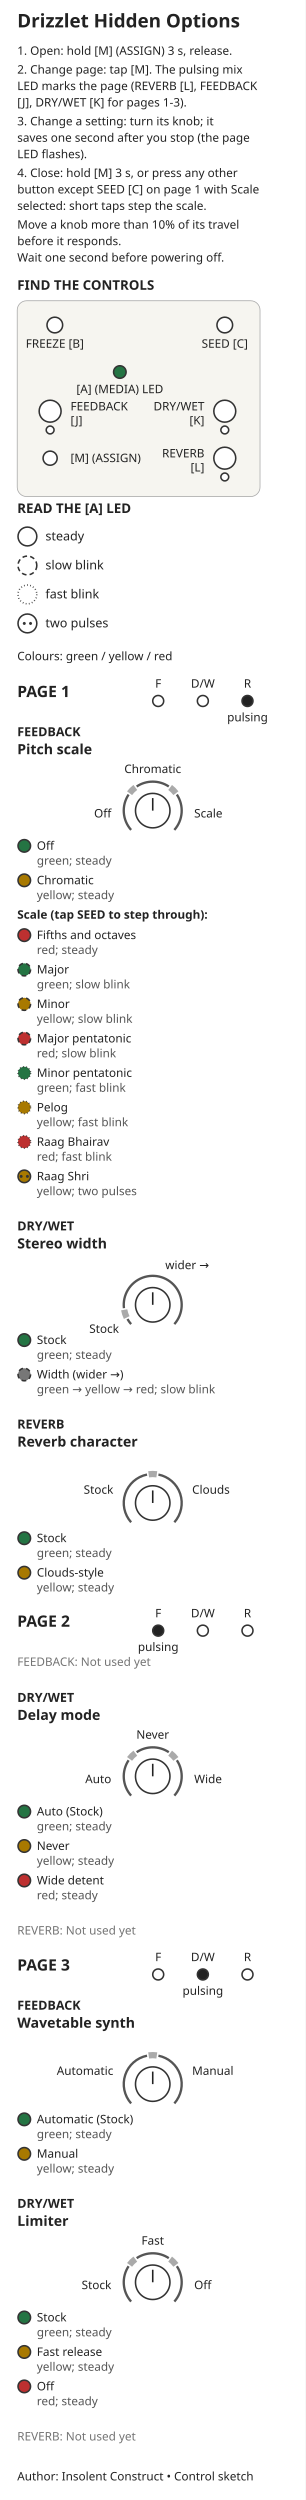
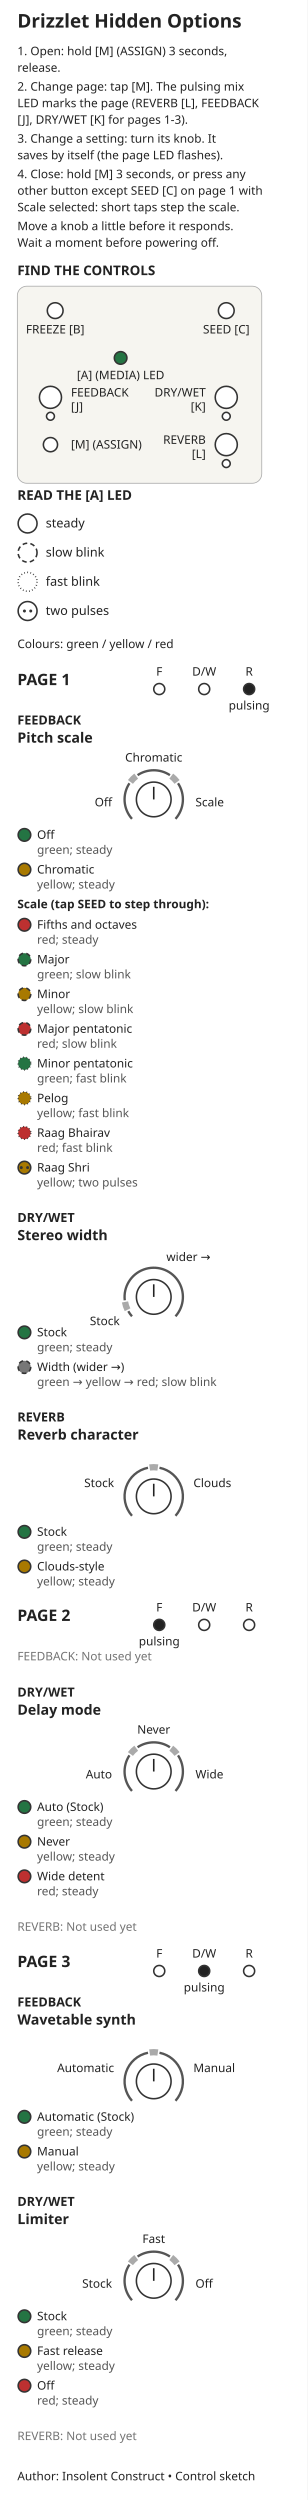
- <svg xmlns="http://www.w3.org/2000/svg" width="390" height="3192" viewBox="0 0 390 3192" role="img" aria-labelledby="title desc">
+ <svg xmlns="http://www.w3.org/2000/svg" width="390" height="3171" viewBox="0 0 390 3171" role="img" aria-labelledby="title desc">
  <rect width="100%" height="100%" fill="white" />
  <g font-family="sans-serif" fill="#222">
    <text x="22" y="35" font-size="24" font-weight="bold" fill="#222" text-anchor="start">Drizzlet Hidden Options</text>
-     <text x="22" y="70" font-size="15" font-weight="normal" fill="#222" text-anchor="start">1. Open: hold [M] (ASSIGN) 3 s, release.</text>
-     <text x="22" y="94" font-size="15" font-weight="normal" fill="#222" text-anchor="start">2. Change page: tap [M]. The pulsing mix</text>
-     <text x="22" y="115" font-size="15" font-weight="normal" fill="#222" text-anchor="start">LED marks the page (REVERB [L], FEEDBACK</text>
-     <text x="22" y="136" font-size="15" font-weight="normal" fill="#222" text-anchor="start">[J], DRY/WET [K] for pages 1-3).</text>
-     <text x="22" y="160" font-size="15" font-weight="normal" fill="#222" text-anchor="start">3. Change a setting: turn its knob; it</text>
-     <text x="22" y="181" font-size="15" font-weight="normal" fill="#222" text-anchor="start">saves one second after you stop (the page</text>
-     <text x="22" y="202" font-size="15" font-weight="normal" fill="#222" text-anchor="start">LED flashes).</text>
-     <text x="22" y="226" font-size="15" font-weight="normal" fill="#222" text-anchor="start">4. Close: hold [M] 3 s, or press any other</text>
-     <text x="22" y="247" font-size="15" font-weight="normal" fill="#222" text-anchor="start">button except SEED [C] on page 1 with Scale</text>
-     <text x="22" y="268" font-size="15" font-weight="normal" fill="#222" text-anchor="start">selected: short taps step the scale.</text>
-     <text x="22" y="292" font-size="15" font-weight="normal" fill="#222" text-anchor="start">Move a knob more than 10% of its travel</text>
-     <text x="22" y="313" font-size="15" font-weight="normal" fill="#222" text-anchor="start">before it responds.</text>
-     <text x="22" y="334" font-size="15" font-weight="normal" fill="#222" text-anchor="start">Wait one second before powering off.</text>
-     <text x="22" y="370" font-size="17" font-weight="bold" fill="#222" text-anchor="start">FIND THE CONTROLS</text>
-     <rect x="22" y="384" width="310" height="250" rx="12" fill="#f6f5f0" stroke="#aaa" />
-     <circle cx="70" cy="415" r="10" fill="white" stroke="#333" stroke-width="2" />
-     <text x="70" y="444" font-size="15" font-weight="normal" fill="#222" text-anchor="middle">FREEZE [B]</text>
-     <circle cx="287" cy="415" r="10" fill="white" stroke="#333" stroke-width="2" />
-     <text x="287" y="444" font-size="15" font-weight="normal" fill="#222" text-anchor="middle">SEED [C]</text>
-     <circle cx="153" cy="475" r="8" fill="#247443" stroke="#333" stroke-width="2" />
-     <text x="153" y="502" font-size="15" font-weight="normal" fill="#222" text-anchor="middle">[A] (MEDIA) LED</text>
-     <circle cx="64" cy="525" r="14" fill="white" stroke="#333" stroke-width="2" />
-     <circle cx="64" cy="549" r="5" fill="white" stroke="#333" stroke-width="2" />
-     <text x="90" y="524" font-size="15" font-weight="normal" fill="#222" text-anchor="start">FEEDBACK</text>
-     <text x="90" y="542" font-size="15" font-weight="normal" fill="#222" text-anchor="start">[J]</text>
-     <circle cx="287" cy="525" r="14" fill="white" stroke="#333" stroke-width="2" />
-     <circle cx="287" cy="549" r="5" fill="white" stroke="#333" stroke-width="2" />
-     <text x="261" y="524" font-size="15" font-weight="normal" fill="#222" text-anchor="end">DRY/WET</text>
-     <text x="261" y="542" font-size="15" font-weight="normal" fill="#222" text-anchor="end">[K]</text>
-     <circle cx="287" cy="585" r="14" fill="white" stroke="#333" stroke-width="2" />
-     <circle cx="287" cy="609" r="5" fill="white" stroke="#333" stroke-width="2" />
-     <text x="261" y="584" font-size="15" font-weight="normal" fill="#222" text-anchor="end">REVERB</text>
-     <text x="261" y="602" font-size="15" font-weight="normal" fill="#222" text-anchor="end">[L]</text>
-     <circle cx="64" cy="585" r="9" fill="white" stroke="#333" stroke-width="2" />
-     <text x="90" y="590" font-size="15" font-weight="normal" fill="#222" text-anchor="start">[M] (ASSIGN)</text>
-     <text x="22" y="655" font-size="17" font-weight="bold" fill="#222" text-anchor="start">READ THE [A] LED</text>
-     <circle cx="35" cy="685" r="12" fill="white" stroke="#333" stroke-width="2" />
-     <text x="58" y="690" font-size="16" font-weight="normal" fill="#222" text-anchor="start">steady</text>
-     <circle cx="35" cy="722" r="12" fill="white" stroke="#333" stroke-width="2" stroke-dasharray="6 4" />
-     <text x="58" y="727" font-size="16" font-weight="normal" fill="#222" text-anchor="start">slow blink</text>
-     <circle cx="35" cy="759" r="12" fill="white" stroke="#333" stroke-width="2" stroke-dasharray="1 3" />
-     <text x="58" y="764" font-size="16" font-weight="normal" fill="#222" text-anchor="start">fast blink</text>
-     <circle cx="35" cy="796" r="12" fill="white" stroke="#333" stroke-width="2" />
-     <circle cx="31" cy="796" r="1" fill="#222" stroke="#333" stroke-width="2" />
-     <circle cx="39" cy="796" r="1" fill="#222" stroke="#333" stroke-width="2" />
-     <text x="58" y="801" font-size="16" font-weight="normal" fill="#222" text-anchor="start">two pulses</text>
-     <text x="22" y="843" font-size="15" font-weight="normal" fill="#222" text-anchor="start">Colours: green / yellow / red</text>
-     <text x="22" y="890" font-size="20" font-weight="bold" fill="#222" text-anchor="start">PAGE 1</text>
-     <text x="202" y="878" font-size="15" font-weight="normal" fill="#222" text-anchor="middle">F</text>
-     <circle cx="202" cy="895" r="7" fill="white" stroke="#333" stroke-width="2" />
-     <text x="259" y="878" font-size="15" font-weight="normal" fill="#222" text-anchor="middle">D/W</text>
-     <circle cx="259" cy="895" r="7" fill="white" stroke="#333" stroke-width="2" />
-     <text x="316" y="878" font-size="15" font-weight="normal" fill="#222" text-anchor="middle">R</text>
-     <circle cx="316" cy="895" r="7" fill="#222" stroke="#333" stroke-width="2" />
-     <text x="316" y="921" font-size="15" font-weight="normal" fill="#222" text-anchor="middle">pulsing</text>
-     <text x="22" y="940" font-size="16" font-weight="bold" fill="#222" text-anchor="start">FEEDBACK</text>
-     <text x="22" y="963" font-size="18" font-weight="bold" fill="#222" text-anchor="start">Pitch scale</text>
-     <circle cx="195.0" cy="1035" r="22" fill="white" stroke="#333" stroke-width="2" />
-     <path d="M 195.0 1035 v -16" stroke="#222" stroke-width="2" />
-     <path d="M 167.400 1059.642 A 37 37 0 0 1 164.203 1014.492" fill="none" stroke="#555" stroke-width="3" />
-     <text x="142.13" y="1043.74" font-size="15" font-weight="normal" fill="#222" text-anchor="end">Off</text>
-     <path d="M 174.492 1004.203 A 37 37 0 0 1 215.508 1004.203" fill="none" stroke="#555" stroke-width="3" />
-     <text x="195.0" y="987.0" font-size="15" font-weight="normal" fill="#222" text-anchor="middle">Chromatic</text>
-     <path d="M 225.797 1014.492 A 37 37 0 0 1 222.600 1059.642" fill="none" stroke="#555" stroke-width="3" />
-     <text x="247.87" y="1043.74" font-size="15" font-weight="normal" fill="#222" text-anchor="start">Scale</text>
-     <path d="M 165.412 1012.784 A 37 37 0 0 1 172.784 1005.412" fill="none" stroke="#aaa" stroke-width="8" />
-     <path d="M 217.216 1005.412 A 37 37 0 0 1 224.588 1012.784" fill="none" stroke="#aaa" stroke-width="8" />
-     <circle cx="31" cy="1080" r="8" fill="#247443" stroke="#333" stroke-width="2" />
-     <text x="47" y="1085" font-size="15" font-weight="normal" fill="#222" text-anchor="start">Off</text>
-     <text x="47" y="1104" font-size="15" font-weight="normal" fill="#555" text-anchor="start">green; steady</text>
-     <circle cx="31" cy="1124" r="8" fill="#a87900" stroke="#333" stroke-width="2" />
-     <text x="47" y="1129" font-size="15" font-weight="normal" fill="#222" text-anchor="start">Chromatic</text>
-     <text x="47" y="1148" font-size="15" font-weight="normal" fill="#555" text-anchor="start">yellow; steady</text>
-     <text x="22" y="1173" font-size="15" font-weight="bold" fill="#222" text-anchor="start">Scale (tap SEED to step through):</text>
-     <circle cx="31" cy="1194" r="8" fill="#bd3030" stroke="#333" stroke-width="2" />
-     <text x="47" y="1199" font-size="15" font-weight="normal" fill="#222" text-anchor="start">Fifths and octaves</text>
-     <text x="47" y="1218" font-size="15" font-weight="normal" fill="#555" text-anchor="start">red; steady</text>
-     <circle cx="31" cy="1238" r="8" fill="#247443" stroke="#333" stroke-width="2" stroke-dasharray="6 4" />
-     <text x="47" y="1243" font-size="15" font-weight="normal" fill="#222" text-anchor="start">Major</text>
-     <text x="47" y="1262" font-size="15" font-weight="normal" fill="#555" text-anchor="start">green; slow blink</text>
-     <circle cx="31" cy="1282" r="8" fill="#a87900" stroke="#333" stroke-width="2" stroke-dasharray="6 4" />
-     <text x="47" y="1287" font-size="15" font-weight="normal" fill="#222" text-anchor="start">Minor</text>
-     <text x="47" y="1306" font-size="15" font-weight="normal" fill="#555" text-anchor="start">yellow; slow blink</text>
-     <circle cx="31" cy="1326" r="8" fill="#bd3030" stroke="#333" stroke-width="2" stroke-dasharray="6 4" />
-     <text x="47" y="1331" font-size="15" font-weight="normal" fill="#222" text-anchor="start">Major pentatonic</text>
-     <text x="47" y="1350" font-size="15" font-weight="normal" fill="#555" text-anchor="start">red; slow blink</text>
-     <circle cx="31" cy="1370" r="8" fill="#247443" stroke="#333" stroke-width="2" stroke-dasharray="1 3" />
-     <text x="47" y="1375" font-size="15" font-weight="normal" fill="#222" text-anchor="start">Minor pentatonic</text>
-     <text x="47" y="1394" font-size="15" font-weight="normal" fill="#555" text-anchor="start">green; fast blink</text>
-     <circle cx="31" cy="1414" r="8" fill="#a87900" stroke="#333" stroke-width="2" stroke-dasharray="1 3" />
-     <text x="47" y="1419" font-size="15" font-weight="normal" fill="#222" text-anchor="start">Pelog</text>
-     <text x="47" y="1438" font-size="15" font-weight="normal" fill="#555" text-anchor="start">yellow; fast blink</text>
-     <circle cx="31" cy="1458" r="8" fill="#bd3030" stroke="#333" stroke-width="2" stroke-dasharray="1 3" />
-     <text x="47" y="1463" font-size="15" font-weight="normal" fill="#222" text-anchor="start">Raag Bhairav</text>
-     <text x="47" y="1482" font-size="15" font-weight="normal" fill="#555" text-anchor="start">red; fast blink</text>
-     <circle cx="31" cy="1502" r="8" fill="#a87900" stroke="#333" stroke-width="2" />
-     <circle cx="27" cy="1502" r="1" fill="#222" stroke="#333" stroke-width="2" />
-     <circle cx="35" cy="1502" r="1" fill="#222" stroke="#333" stroke-width="2" />
-     <text x="47" y="1507" font-size="15" font-weight="normal" fill="#222" text-anchor="start">Raag Shri</text>
-     <text x="47" y="1526" font-size="15" font-weight="normal" fill="#555" text-anchor="start">yellow; two pulses</text>
-     <text x="22" y="1571" font-size="16" font-weight="bold" fill="#222" text-anchor="start">DRY/WET</text>
-     <text x="22" y="1594" font-size="18" font-weight="bold" fill="#222" text-anchor="start">Stereo width</text>
-     <circle cx="195.0" cy="1666" r="22" fill="white" stroke="#333" stroke-width="2" />
-     <path d="M 195.0 1666 v -16" stroke="#222" stroke-width="2" />
-     <path d="M 167.400 1690.642 A 37 37 0 0 1 162.746 1684.130" fill="none" stroke="#555" stroke-width="3" />
-     <text x="151.88" y="1701.81" font-size="15" font-weight="normal" fill="#222" text-anchor="end">Stock</text>
-     <path d="M 158.250 1670.291 A 37 37 0 1 1 222.600 1690.642" fill="none" stroke="#555" stroke-width="3" />
-     <text x="210.98" y="1620.47" font-size="15" font-weight="normal" fill="#222" text-anchor="start">wider →</text>
-     <path d="M 161.773 1682.278 A 37 37 0 0 1 158.551 1672.361" fill="none" stroke="#aaa" stroke-width="8" />
-     <circle cx="31" cy="1711" r="8" fill="#247443" stroke="#333" stroke-width="2" />
-     <text x="47" y="1716" font-size="15" font-weight="normal" fill="#222" text-anchor="start">Stock</text>
-     <text x="47" y="1735" font-size="15" font-weight="normal" fill="#555" text-anchor="start">green; steady</text>
-     <circle cx="31" cy="1755" r="8" fill="#777" stroke="#333" stroke-width="2" stroke-dasharray="6 4" />
-     <text x="47" y="1760" font-size="15" font-weight="normal" fill="#222" text-anchor="start">Width (wider →)</text>
-     <text x="47" y="1779" font-size="15" font-weight="normal" fill="#555" text-anchor="start">green → yellow → red; slow blink</text>
-     <text x="22" y="1824" font-size="16" font-weight="bold" fill="#222" text-anchor="start">REVERB</text>
-     <text x="22" y="1847" font-size="18" font-weight="bold" fill="#222" text-anchor="start">Reverb character</text>
-     <circle cx="195.0" cy="1919" r="22" fill="white" stroke="#333" stroke-width="2" />
-     <path d="M 195.0 1919 v -16" stroke="#222" stroke-width="2" />
-     <path d="M 167.400 1943.642 A 37 37 0 0 1 187.725 1882.722" fill="none" stroke="#555" stroke-width="3" />
-     <text x="144.72" y="1907.23" font-size="15" font-weight="normal" fill="#222" text-anchor="end">Stock</text>
-     <path d="M 202.275 1882.722 A 37 37 0 0 1 222.600 1943.642" fill="none" stroke="#555" stroke-width="3" />
-     <text x="245.28" y="1907.23" font-size="15" font-weight="normal" fill="#222" text-anchor="start">Clouds</text>
-     <path d="M 189.787 1882.369 A 37 37 0 0 1 200.213 1882.369" fill="none" stroke="#aaa" stroke-width="8" />
-     <circle cx="31" cy="1964" r="8" fill="#247443" stroke="#333" stroke-width="2" />
-     <text x="47" y="1969" font-size="15" font-weight="normal" fill="#222" text-anchor="start">Stock</text>
-     <text x="47" y="1988" font-size="15" font-weight="normal" fill="#555" text-anchor="start">green; steady</text>
-     <circle cx="31" cy="2008" r="8" fill="#a87900" stroke="#333" stroke-width="2" />
-     <text x="47" y="2013" font-size="15" font-weight="normal" fill="#222" text-anchor="start">Clouds-style</text>
-     <text x="47" y="2032" font-size="15" font-weight="normal" fill="#555" text-anchor="start">yellow; steady</text>
-     <text x="22" y="2077" font-size="20" font-weight="bold" fill="#222" text-anchor="start">PAGE 2</text>
-     <text x="202" y="2065" font-size="15" font-weight="normal" fill="#222" text-anchor="middle">F</text>
-     <circle cx="202" cy="2082" r="7" fill="#222" stroke="#333" stroke-width="2" />
-     <text x="202" y="2108" font-size="15" font-weight="normal" fill="#222" text-anchor="middle">pulsing</text>
-     <text x="259" y="2065" font-size="15" font-weight="normal" fill="#222" text-anchor="middle">D/W</text>
-     <circle cx="259" cy="2082" r="7" fill="white" stroke="#333" stroke-width="2" />
-     <text x="316" y="2065" font-size="15" font-weight="normal" fill="#222" text-anchor="middle">R</text>
-     <circle cx="316" cy="2082" r="7" fill="white" stroke="#333" stroke-width="2" />
-     <text x="22" y="2127" font-size="15" font-weight="normal" fill="#737373" text-anchor="start">FEEDBACK: Not used yet</text>
-     <text x="22" y="2173" font-size="16" font-weight="bold" fill="#222" text-anchor="start">DRY/WET</text>
-     <text x="22" y="2196" font-size="18" font-weight="bold" fill="#222" text-anchor="start">Delay mode</text>
-     <circle cx="195.0" cy="2268" r="22" fill="white" stroke="#333" stroke-width="2" />
-     <path d="M 195.0 2268 v -16" stroke="#222" stroke-width="2" />
-     <path d="M 167.400 2292.642 A 37 37 0 0 1 164.203 2247.492" fill="none" stroke="#555" stroke-width="3" />
-     <text x="142.13" y="2276.74" font-size="15" font-weight="normal" fill="#222" text-anchor="end">Auto</text>
-     <path d="M 174.492 2237.203 A 37 37 0 0 1 215.508 2237.203" fill="none" stroke="#555" stroke-width="3" />
-     <text x="195.0" y="2220.0" font-size="15" font-weight="normal" fill="#222" text-anchor="middle">Never</text>
-     <path d="M 225.797 2247.492 A 37 37 0 0 1 222.600 2292.642" fill="none" stroke="#555" stroke-width="3" />
-     <text x="247.87" y="2276.74" font-size="15" font-weight="normal" fill="#222" text-anchor="start">Wide</text>
-     <path d="M 165.412 2245.784 A 37 37 0 0 1 172.784 2238.412" fill="none" stroke="#aaa" stroke-width="8" />
-     <path d="M 217.216 2238.412 A 37 37 0 0 1 224.588 2245.784" fill="none" stroke="#aaa" stroke-width="8" />
-     <circle cx="31" cy="2313" r="8" fill="#247443" stroke="#333" stroke-width="2" />
-     <text x="47" y="2318" font-size="15" font-weight="normal" fill="#222" text-anchor="start">Auto (Stock)</text>
-     <text x="47" y="2337" font-size="15" font-weight="normal" fill="#555" text-anchor="start">green; steady</text>
-     <circle cx="31" cy="2357" r="8" fill="#a87900" stroke="#333" stroke-width="2" />
-     <text x="47" y="2362" font-size="15" font-weight="normal" fill="#222" text-anchor="start">Never</text>
-     <text x="47" y="2381" font-size="15" font-weight="normal" fill="#555" text-anchor="start">yellow; steady</text>
-     <circle cx="31" cy="2401" r="8" fill="#bd3030" stroke="#333" stroke-width="2" />
-     <text x="47" y="2406" font-size="15" font-weight="normal" fill="#222" text-anchor="start">Wide detent</text>
-     <text x="47" y="2425" font-size="15" font-weight="normal" fill="#555" text-anchor="start">red; steady</text>
-     <text x="22" y="2470" font-size="15" font-weight="normal" fill="#737373" text-anchor="start">REVERB: Not used yet</text>
-     <text x="22" y="2516" font-size="20" font-weight="bold" fill="#222" text-anchor="start">PAGE 3</text>
-     <text x="202" y="2504" font-size="15" font-weight="normal" fill="#222" text-anchor="middle">F</text>
-     <circle cx="202" cy="2521" r="7" fill="white" stroke="#333" stroke-width="2" />
-     <text x="259" y="2504" font-size="15" font-weight="normal" fill="#222" text-anchor="middle">D/W</text>
-     <circle cx="259" cy="2521" r="7" fill="#222" stroke="#333" stroke-width="2" />
-     <text x="259" y="2547" font-size="15" font-weight="normal" fill="#222" text-anchor="middle">pulsing</text>
-     <text x="316" y="2504" font-size="15" font-weight="normal" fill="#222" text-anchor="middle">R</text>
-     <circle cx="316" cy="2521" r="7" fill="white" stroke="#333" stroke-width="2" />
-     <text x="22" y="2566" font-size="16" font-weight="bold" fill="#222" text-anchor="start">FEEDBACK</text>
-     <text x="22" y="2589" font-size="18" font-weight="bold" fill="#222" text-anchor="start">Wavetable synth</text>
-     <circle cx="195.0" cy="2661" r="22" fill="white" stroke="#333" stroke-width="2" />
-     <path d="M 195.0 2661 v -16" stroke="#222" stroke-width="2" />
-     <path d="M 167.400 2685.642 A 37 37 0 0 1 187.725 2624.722" fill="none" stroke="#555" stroke-width="3" />
-     <text x="144.72" y="2649.23" font-size="15" font-weight="normal" fill="#222" text-anchor="end">Automatic</text>
-     <path d="M 202.275 2624.722 A 37 37 0 0 1 222.600 2685.642" fill="none" stroke="#555" stroke-width="3" />
-     <text x="245.28" y="2649.23" font-size="15" font-weight="normal" fill="#222" text-anchor="start">Manual</text>
-     <path d="M 189.787 2624.369 A 37 37 0 0 1 200.213 2624.369" fill="none" stroke="#aaa" stroke-width="8" />
-     <circle cx="31" cy="2706" r="8" fill="#247443" stroke="#333" stroke-width="2" />
-     <text x="47" y="2711" font-size="15" font-weight="normal" fill="#222" text-anchor="start">Automatic (Stock)</text>
-     <text x="47" y="2730" font-size="15" font-weight="normal" fill="#555" text-anchor="start">green; steady</text>
-     <circle cx="31" cy="2750" r="8" fill="#a87900" stroke="#333" stroke-width="2" />
-     <text x="47" y="2755" font-size="15" font-weight="normal" fill="#222" text-anchor="start">Manual</text>
-     <text x="47" y="2774" font-size="15" font-weight="normal" fill="#555" text-anchor="start">yellow; steady</text>
-     <text x="22" y="2819" font-size="16" font-weight="bold" fill="#222" text-anchor="start">DRY/WET</text>
-     <text x="22" y="2842" font-size="18" font-weight="bold" fill="#222" text-anchor="start">Limiter</text>
-     <circle cx="195.0" cy="2914" r="22" fill="white" stroke="#333" stroke-width="2" />
-     <path d="M 195.0 2914 v -16" stroke="#222" stroke-width="2" />
-     <path d="M 167.400 2938.642 A 37 37 0 0 1 164.203 2893.492" fill="none" stroke="#555" stroke-width="3" />
-     <text x="142.13" y="2922.74" font-size="15" font-weight="normal" fill="#222" text-anchor="end">Stock</text>
-     <path d="M 174.492 2883.203 A 37 37 0 0 1 215.508 2883.203" fill="none" stroke="#555" stroke-width="3" />
-     <text x="195.0" y="2866.0" font-size="15" font-weight="normal" fill="#222" text-anchor="middle">Fast</text>
-     <path d="M 225.797 2893.492 A 37 37 0 0 1 222.600 2938.642" fill="none" stroke="#555" stroke-width="3" />
-     <text x="247.87" y="2922.74" font-size="15" font-weight="normal" fill="#222" text-anchor="start">Off</text>
-     <path d="M 165.412 2891.784 A 37 37 0 0 1 172.784 2884.412" fill="none" stroke="#aaa" stroke-width="8" />
-     <path d="M 217.216 2884.412 A 37 37 0 0 1 224.588 2891.784" fill="none" stroke="#aaa" stroke-width="8" />
-     <circle cx="31" cy="2959" r="8" fill="#247443" stroke="#333" stroke-width="2" />
-     <text x="47" y="2964" font-size="15" font-weight="normal" fill="#222" text-anchor="start">Stock</text>
-     <text x="47" y="2983" font-size="15" font-weight="normal" fill="#555" text-anchor="start">green; steady</text>
-     <circle cx="31" cy="3003" r="8" fill="#a87900" stroke="#333" stroke-width="2" />
-     <text x="47" y="3008" font-size="15" font-weight="normal" fill="#222" text-anchor="start">Fast release</text>
-     <text x="47" y="3027" font-size="15" font-weight="normal" fill="#555" text-anchor="start">yellow; steady</text>
-     <circle cx="31" cy="3047" r="8" fill="#bd3030" stroke="#333" stroke-width="2" />
-     <text x="47" y="3052" font-size="15" font-weight="normal" fill="#222" text-anchor="start">Off</text>
-     <text x="47" y="3071" font-size="15" font-weight="normal" fill="#555" text-anchor="start">red; steady</text>
-     <text x="22" y="3116" font-size="15" font-weight="normal" fill="#737373" text-anchor="start">REVERB: Not used yet</text>
-     <text x="22" y="3167" font-size="15" font-weight="normal" fill="#222" text-anchor="start">Author: Insolent Construct • Control sketch</text>
+     <text x="22" y="70" font-size="15" font-weight="normal" fill="#222" text-anchor="start">1. Open: hold [M] (ASSIGN) 3 seconds,</text>
+     <text x="22" y="91" font-size="15" font-weight="normal" fill="#222" text-anchor="start">release.</text>
+     <text x="22" y="115" font-size="15" font-weight="normal" fill="#222" text-anchor="start">2. Change page: tap [M]. The pulsing mix</text>
+     <text x="22" y="136" font-size="15" font-weight="normal" fill="#222" text-anchor="start">LED marks the page (REVERB [L], FEEDBACK</text>
+     <text x="22" y="157" font-size="15" font-weight="normal" fill="#222" text-anchor="start">[J], DRY/WET [K] for pages 1-3).</text>
+     <text x="22" y="181" font-size="15" font-weight="normal" fill="#222" text-anchor="start">3. Change a setting: turn its knob. It</text>
+     <text x="22" y="202" font-size="15" font-weight="normal" fill="#222" text-anchor="start">saves by itself (the page LED flashes).</text>
+     <text x="22" y="226" font-size="15" font-weight="normal" fill="#222" text-anchor="start">4. Close: hold [M] 3 seconds, or press any</text>
+     <text x="22" y="247" font-size="15" font-weight="normal" fill="#222" text-anchor="start">other button except SEED [C] on page 1 with</text>
+     <text x="22" y="268" font-size="15" font-weight="normal" fill="#222" text-anchor="start">Scale selected: short taps step the scale.</text>
+     <text x="22" y="292" font-size="15" font-weight="normal" fill="#222" text-anchor="start">Move a knob a little before it responds.</text>
+     <text x="22" y="313" font-size="15" font-weight="normal" fill="#222" text-anchor="start">Wait a moment before powering off.</text>
+     <text x="22" y="349" font-size="17" font-weight="bold" fill="#222" text-anchor="start">FIND THE CONTROLS</text>
+     <rect x="22" y="363" width="310" height="250" rx="12" fill="#f6f5f0" stroke="#aaa" />
+     <circle cx="70" cy="394" r="10" fill="white" stroke="#333" stroke-width="2" />
+     <text x="70" y="423" font-size="15" font-weight="normal" fill="#222" text-anchor="middle">FREEZE [B]</text>
+     <circle cx="287" cy="394" r="10" fill="white" stroke="#333" stroke-width="2" />
+     <text x="287" y="423" font-size="15" font-weight="normal" fill="#222" text-anchor="middle">SEED [C]</text>
+     <circle cx="153" cy="454" r="8" fill="#247443" stroke="#333" stroke-width="2" />
+     <text x="153" y="481" font-size="15" font-weight="normal" fill="#222" text-anchor="middle">[A] (MEDIA) LED</text>
+     <circle cx="64" cy="504" r="14" fill="white" stroke="#333" stroke-width="2" />
+     <circle cx="64" cy="528" r="5" fill="white" stroke="#333" stroke-width="2" />
+     <text x="90" y="503" font-size="15" font-weight="normal" fill="#222" text-anchor="start">FEEDBACK</text>
+     <text x="90" y="521" font-size="15" font-weight="normal" fill="#222" text-anchor="start">[J]</text>
+     <circle cx="287" cy="504" r="14" fill="white" stroke="#333" stroke-width="2" />
+     <circle cx="287" cy="528" r="5" fill="white" stroke="#333" stroke-width="2" />
+     <text x="261" y="503" font-size="15" font-weight="normal" fill="#222" text-anchor="end">DRY/WET</text>
+     <text x="261" y="521" font-size="15" font-weight="normal" fill="#222" text-anchor="end">[K]</text>
+     <circle cx="287" cy="564" r="14" fill="white" stroke="#333" stroke-width="2" />
+     <circle cx="287" cy="588" r="5" fill="white" stroke="#333" stroke-width="2" />
+     <text x="261" y="563" font-size="15" font-weight="normal" fill="#222" text-anchor="end">REVERB</text>
+     <text x="261" y="581" font-size="15" font-weight="normal" fill="#222" text-anchor="end">[L]</text>
+     <circle cx="64" cy="564" r="9" fill="white" stroke="#333" stroke-width="2" />
+     <text x="90" y="569" font-size="15" font-weight="normal" fill="#222" text-anchor="start">[M] (ASSIGN)</text>
+     <text x="22" y="634" font-size="17" font-weight="bold" fill="#222" text-anchor="start">READ THE [A] LED</text>
+     <circle cx="35" cy="664" r="12" fill="white" stroke="#333" stroke-width="2" />
+     <text x="58" y="669" font-size="16" font-weight="normal" fill="#222" text-anchor="start">steady</text>
+     <circle cx="35" cy="701" r="12" fill="white" stroke="#333" stroke-width="2" stroke-dasharray="6 4" />
+     <text x="58" y="706" font-size="16" font-weight="normal" fill="#222" text-anchor="start">slow blink</text>
+     <circle cx="35" cy="738" r="12" fill="white" stroke="#333" stroke-width="2" stroke-dasharray="1 3" />
+     <text x="58" y="743" font-size="16" font-weight="normal" fill="#222" text-anchor="start">fast blink</text>
+     <circle cx="35" cy="775" r="12" fill="white" stroke="#333" stroke-width="2" />
+     <circle cx="31" cy="775" r="1" fill="#222" stroke="#333" stroke-width="2" />
+     <circle cx="39" cy="775" r="1" fill="#222" stroke="#333" stroke-width="2" />
+     <text x="58" y="780" font-size="16" font-weight="normal" fill="#222" text-anchor="start">two pulses</text>
+     <text x="22" y="822" font-size="15" font-weight="normal" fill="#222" text-anchor="start">Colours: green / yellow / red</text>
+     <text x="22" y="869" font-size="20" font-weight="bold" fill="#222" text-anchor="start">PAGE 1</text>
+     <text x="202" y="857" font-size="15" font-weight="normal" fill="#222" text-anchor="middle">F</text>
+     <circle cx="202" cy="874" r="7" fill="white" stroke="#333" stroke-width="2" />
+     <text x="259" y="857" font-size="15" font-weight="normal" fill="#222" text-anchor="middle">D/W</text>
+     <circle cx="259" cy="874" r="7" fill="white" stroke="#333" stroke-width="2" />
+     <text x="316" y="857" font-size="15" font-weight="normal" fill="#222" text-anchor="middle">R</text>
+     <circle cx="316" cy="874" r="7" fill="#222" stroke="#333" stroke-width="2" />
+     <text x="316" y="900" font-size="15" font-weight="normal" fill="#222" text-anchor="middle">pulsing</text>
+     <text x="22" y="919" font-size="16" font-weight="bold" fill="#222" text-anchor="start">FEEDBACK</text>
+     <text x="22" y="942" font-size="18" font-weight="bold" fill="#222" text-anchor="start">Pitch scale</text>
+     <circle cx="195.0" cy="1014" r="22" fill="white" stroke="#333" stroke-width="2" />
+     <path d="M 195.0 1014 v -16" stroke="#222" stroke-width="2" />
+     <path d="M 167.400 1038.642 A 37 37 0 0 1 164.203 993.492" fill="none" stroke="#555" stroke-width="3" />
+     <text x="142.13" y="1022.74" font-size="15" font-weight="normal" fill="#222" text-anchor="end">Off</text>
+     <path d="M 174.492 983.203 A 37 37 0 0 1 215.508 983.203" fill="none" stroke="#555" stroke-width="3" />
+     <text x="195.0" y="966.0" font-size="15" font-weight="normal" fill="#222" text-anchor="middle">Chromatic</text>
+     <path d="M 225.797 993.492 A 37 37 0 0 1 222.600 1038.642" fill="none" stroke="#555" stroke-width="3" />
+     <text x="247.87" y="1022.74" font-size="15" font-weight="normal" fill="#222" text-anchor="start">Scale</text>
+     <path d="M 165.412 991.784 A 37 37 0 0 1 172.784 984.412" fill="none" stroke="#aaa" stroke-width="8" />
+     <path d="M 217.216 984.412 A 37 37 0 0 1 224.588 991.784" fill="none" stroke="#aaa" stroke-width="8" />
+     <circle cx="31" cy="1059" r="8" fill="#247443" stroke="#333" stroke-width="2" />
+     <text x="47" y="1064" font-size="15" font-weight="normal" fill="#222" text-anchor="start">Off</text>
+     <text x="47" y="1083" font-size="15" font-weight="normal" fill="#555" text-anchor="start">green; steady</text>
+     <circle cx="31" cy="1103" r="8" fill="#a87900" stroke="#333" stroke-width="2" />
+     <text x="47" y="1108" font-size="15" font-weight="normal" fill="#222" text-anchor="start">Chromatic</text>
+     <text x="47" y="1127" font-size="15" font-weight="normal" fill="#555" text-anchor="start">yellow; steady</text>
+     <text x="22" y="1152" font-size="15" font-weight="bold" fill="#222" text-anchor="start">Scale (tap SEED to step through):</text>
+     <circle cx="31" cy="1173" r="8" fill="#bd3030" stroke="#333" stroke-width="2" />
+     <text x="47" y="1178" font-size="15" font-weight="normal" fill="#222" text-anchor="start">Fifths and octaves</text>
+     <text x="47" y="1197" font-size="15" font-weight="normal" fill="#555" text-anchor="start">red; steady</text>
+     <circle cx="31" cy="1217" r="8" fill="#247443" stroke="#333" stroke-width="2" stroke-dasharray="6 4" />
+     <text x="47" y="1222" font-size="15" font-weight="normal" fill="#222" text-anchor="start">Major</text>
+     <text x="47" y="1241" font-size="15" font-weight="normal" fill="#555" text-anchor="start">green; slow blink</text>
+     <circle cx="31" cy="1261" r="8" fill="#a87900" stroke="#333" stroke-width="2" stroke-dasharray="6 4" />
+     <text x="47" y="1266" font-size="15" font-weight="normal" fill="#222" text-anchor="start">Minor</text>
+     <text x="47" y="1285" font-size="15" font-weight="normal" fill="#555" text-anchor="start">yellow; slow blink</text>
+     <circle cx="31" cy="1305" r="8" fill="#bd3030" stroke="#333" stroke-width="2" stroke-dasharray="6 4" />
+     <text x="47" y="1310" font-size="15" font-weight="normal" fill="#222" text-anchor="start">Major pentatonic</text>
+     <text x="47" y="1329" font-size="15" font-weight="normal" fill="#555" text-anchor="start">red; slow blink</text>
+     <circle cx="31" cy="1349" r="8" fill="#247443" stroke="#333" stroke-width="2" stroke-dasharray="1 3" />
+     <text x="47" y="1354" font-size="15" font-weight="normal" fill="#222" text-anchor="start">Minor pentatonic</text>
+     <text x="47" y="1373" font-size="15" font-weight="normal" fill="#555" text-anchor="start">green; fast blink</text>
+     <circle cx="31" cy="1393" r="8" fill="#a87900" stroke="#333" stroke-width="2" stroke-dasharray="1 3" />
+     <text x="47" y="1398" font-size="15" font-weight="normal" fill="#222" text-anchor="start">Pelog</text>
+     <text x="47" y="1417" font-size="15" font-weight="normal" fill="#555" text-anchor="start">yellow; fast blink</text>
+     <circle cx="31" cy="1437" r="8" fill="#bd3030" stroke="#333" stroke-width="2" stroke-dasharray="1 3" />
+     <text x="47" y="1442" font-size="15" font-weight="normal" fill="#222" text-anchor="start">Raag Bhairav</text>
+     <text x="47" y="1461" font-size="15" font-weight="normal" fill="#555" text-anchor="start">red; fast blink</text>
+     <circle cx="31" cy="1481" r="8" fill="#a87900" stroke="#333" stroke-width="2" />
+     <circle cx="27" cy="1481" r="1" fill="#222" stroke="#333" stroke-width="2" />
+     <circle cx="35" cy="1481" r="1" fill="#222" stroke="#333" stroke-width="2" />
+     <text x="47" y="1486" font-size="15" font-weight="normal" fill="#222" text-anchor="start">Raag Shri</text>
+     <text x="47" y="1505" font-size="15" font-weight="normal" fill="#555" text-anchor="start">yellow; two pulses</text>
+     <text x="22" y="1550" font-size="16" font-weight="bold" fill="#222" text-anchor="start">DRY/WET</text>
+     <text x="22" y="1573" font-size="18" font-weight="bold" fill="#222" text-anchor="start">Stereo width</text>
+     <circle cx="195.0" cy="1645" r="22" fill="white" stroke="#333" stroke-width="2" />
+     <path d="M 195.0 1645 v -16" stroke="#222" stroke-width="2" />
+     <path d="M 167.400 1669.642 A 37 37 0 0 1 162.746 1663.130" fill="none" stroke="#555" stroke-width="3" />
+     <text x="151.88" y="1680.81" font-size="15" font-weight="normal" fill="#222" text-anchor="end">Stock</text>
+     <path d="M 158.250 1649.291 A 37 37 0 1 1 222.600 1669.642" fill="none" stroke="#555" stroke-width="3" />
+     <text x="210.98" y="1599.47" font-size="15" font-weight="normal" fill="#222" text-anchor="start">wider →</text>
+     <path d="M 161.773 1661.278 A 37 37 0 0 1 158.551 1651.361" fill="none" stroke="#aaa" stroke-width="8" />
+     <circle cx="31" cy="1690" r="8" fill="#247443" stroke="#333" stroke-width="2" />
+     <text x="47" y="1695" font-size="15" font-weight="normal" fill="#222" text-anchor="start">Stock</text>
+     <text x="47" y="1714" font-size="15" font-weight="normal" fill="#555" text-anchor="start">green; steady</text>
+     <circle cx="31" cy="1734" r="8" fill="#777" stroke="#333" stroke-width="2" stroke-dasharray="6 4" />
+     <text x="47" y="1739" font-size="15" font-weight="normal" fill="#222" text-anchor="start">Width (wider →)</text>
+     <text x="47" y="1758" font-size="15" font-weight="normal" fill="#555" text-anchor="start">green → yellow → red; slow blink</text>
+     <text x="22" y="1803" font-size="16" font-weight="bold" fill="#222" text-anchor="start">REVERB</text>
+     <text x="22" y="1826" font-size="18" font-weight="bold" fill="#222" text-anchor="start">Reverb character</text>
+     <circle cx="195.0" cy="1898" r="22" fill="white" stroke="#333" stroke-width="2" />
+     <path d="M 195.0 1898 v -16" stroke="#222" stroke-width="2" />
+     <path d="M 167.400 1922.642 A 37 37 0 0 1 187.725 1861.722" fill="none" stroke="#555" stroke-width="3" />
+     <text x="144.72" y="1886.23" font-size="15" font-weight="normal" fill="#222" text-anchor="end">Stock</text>
+     <path d="M 202.275 1861.722 A 37 37 0 0 1 222.600 1922.642" fill="none" stroke="#555" stroke-width="3" />
+     <text x="245.28" y="1886.23" font-size="15" font-weight="normal" fill="#222" text-anchor="start">Clouds</text>
+     <path d="M 189.787 1861.369 A 37 37 0 0 1 200.213 1861.369" fill="none" stroke="#aaa" stroke-width="8" />
+     <circle cx="31" cy="1943" r="8" fill="#247443" stroke="#333" stroke-width="2" />
+     <text x="47" y="1948" font-size="15" font-weight="normal" fill="#222" text-anchor="start">Stock</text>
+     <text x="47" y="1967" font-size="15" font-weight="normal" fill="#555" text-anchor="start">green; steady</text>
+     <circle cx="31" cy="1987" r="8" fill="#a87900" stroke="#333" stroke-width="2" />
+     <text x="47" y="1992" font-size="15" font-weight="normal" fill="#222" text-anchor="start">Clouds-style</text>
+     <text x="47" y="2011" font-size="15" font-weight="normal" fill="#555" text-anchor="start">yellow; steady</text>
+     <text x="22" y="2056" font-size="20" font-weight="bold" fill="#222" text-anchor="start">PAGE 2</text>
+     <text x="202" y="2044" font-size="15" font-weight="normal" fill="#222" text-anchor="middle">F</text>
+     <circle cx="202" cy="2061" r="7" fill="#222" stroke="#333" stroke-width="2" />
+     <text x="202" y="2087" font-size="15" font-weight="normal" fill="#222" text-anchor="middle">pulsing</text>
+     <text x="259" y="2044" font-size="15" font-weight="normal" fill="#222" text-anchor="middle">D/W</text>
+     <circle cx="259" cy="2061" r="7" fill="white" stroke="#333" stroke-width="2" />
+     <text x="316" y="2044" font-size="15" font-weight="normal" fill="#222" text-anchor="middle">R</text>
+     <circle cx="316" cy="2061" r="7" fill="white" stroke="#333" stroke-width="2" />
+     <text x="22" y="2106" font-size="15" font-weight="normal" fill="#737373" text-anchor="start">FEEDBACK: Not used yet</text>
+     <text x="22" y="2152" font-size="16" font-weight="bold" fill="#222" text-anchor="start">DRY/WET</text>
+     <text x="22" y="2175" font-size="18" font-weight="bold" fill="#222" text-anchor="start">Delay mode</text>
+     <circle cx="195.0" cy="2247" r="22" fill="white" stroke="#333" stroke-width="2" />
+     <path d="M 195.0 2247 v -16" stroke="#222" stroke-width="2" />
+     <path d="M 167.400 2271.642 A 37 37 0 0 1 164.203 2226.492" fill="none" stroke="#555" stroke-width="3" />
+     <text x="142.13" y="2255.74" font-size="15" font-weight="normal" fill="#222" text-anchor="end">Auto</text>
+     <path d="M 174.492 2216.203 A 37 37 0 0 1 215.508 2216.203" fill="none" stroke="#555" stroke-width="3" />
+     <text x="195.0" y="2199.0" font-size="15" font-weight="normal" fill="#222" text-anchor="middle">Never</text>
+     <path d="M 225.797 2226.492 A 37 37 0 0 1 222.600 2271.642" fill="none" stroke="#555" stroke-width="3" />
+     <text x="247.87" y="2255.74" font-size="15" font-weight="normal" fill="#222" text-anchor="start">Wide</text>
+     <path d="M 165.412 2224.784 A 37 37 0 0 1 172.784 2217.412" fill="none" stroke="#aaa" stroke-width="8" />
+     <path d="M 217.216 2217.412 A 37 37 0 0 1 224.588 2224.784" fill="none" stroke="#aaa" stroke-width="8" />
+     <circle cx="31" cy="2292" r="8" fill="#247443" stroke="#333" stroke-width="2" />
+     <text x="47" y="2297" font-size="15" font-weight="normal" fill="#222" text-anchor="start">Auto (Stock)</text>
+     <text x="47" y="2316" font-size="15" font-weight="normal" fill="#555" text-anchor="start">green; steady</text>
+     <circle cx="31" cy="2336" r="8" fill="#a87900" stroke="#333" stroke-width="2" />
+     <text x="47" y="2341" font-size="15" font-weight="normal" fill="#222" text-anchor="start">Never</text>
+     <text x="47" y="2360" font-size="15" font-weight="normal" fill="#555" text-anchor="start">yellow; steady</text>
+     <circle cx="31" cy="2380" r="8" fill="#bd3030" stroke="#333" stroke-width="2" />
+     <text x="47" y="2385" font-size="15" font-weight="normal" fill="#222" text-anchor="start">Wide detent</text>
+     <text x="47" y="2404" font-size="15" font-weight="normal" fill="#555" text-anchor="start">red; steady</text>
+     <text x="22" y="2449" font-size="15" font-weight="normal" fill="#737373" text-anchor="start">REVERB: Not used yet</text>
+     <text x="22" y="2495" font-size="20" font-weight="bold" fill="#222" text-anchor="start">PAGE 3</text>
+     <text x="202" y="2483" font-size="15" font-weight="normal" fill="#222" text-anchor="middle">F</text>
+     <circle cx="202" cy="2500" r="7" fill="white" stroke="#333" stroke-width="2" />
+     <text x="259" y="2483" font-size="15" font-weight="normal" fill="#222" text-anchor="middle">D/W</text>
+     <circle cx="259" cy="2500" r="7" fill="#222" stroke="#333" stroke-width="2" />
+     <text x="259" y="2526" font-size="15" font-weight="normal" fill="#222" text-anchor="middle">pulsing</text>
+     <text x="316" y="2483" font-size="15" font-weight="normal" fill="#222" text-anchor="middle">R</text>
+     <circle cx="316" cy="2500" r="7" fill="white" stroke="#333" stroke-width="2" />
+     <text x="22" y="2545" font-size="16" font-weight="bold" fill="#222" text-anchor="start">FEEDBACK</text>
+     <text x="22" y="2568" font-size="18" font-weight="bold" fill="#222" text-anchor="start">Wavetable synth</text>
+     <circle cx="195.0" cy="2640" r="22" fill="white" stroke="#333" stroke-width="2" />
+     <path d="M 195.0 2640 v -16" stroke="#222" stroke-width="2" />
+     <path d="M 167.400 2664.642 A 37 37 0 0 1 187.725 2603.722" fill="none" stroke="#555" stroke-width="3" />
+     <text x="144.72" y="2628.23" font-size="15" font-weight="normal" fill="#222" text-anchor="end">Automatic</text>
+     <path d="M 202.275 2603.722 A 37 37 0 0 1 222.600 2664.642" fill="none" stroke="#555" stroke-width="3" />
+     <text x="245.28" y="2628.23" font-size="15" font-weight="normal" fill="#222" text-anchor="start">Manual</text>
+     <path d="M 189.787 2603.369 A 37 37 0 0 1 200.213 2603.369" fill="none" stroke="#aaa" stroke-width="8" />
+     <circle cx="31" cy="2685" r="8" fill="#247443" stroke="#333" stroke-width="2" />
+     <text x="47" y="2690" font-size="15" font-weight="normal" fill="#222" text-anchor="start">Automatic (Stock)</text>
+     <text x="47" y="2709" font-size="15" font-weight="normal" fill="#555" text-anchor="start">green; steady</text>
+     <circle cx="31" cy="2729" r="8" fill="#a87900" stroke="#333" stroke-width="2" />
+     <text x="47" y="2734" font-size="15" font-weight="normal" fill="#222" text-anchor="start">Manual</text>
+     <text x="47" y="2753" font-size="15" font-weight="normal" fill="#555" text-anchor="start">yellow; steady</text>
+     <text x="22" y="2798" font-size="16" font-weight="bold" fill="#222" text-anchor="start">DRY/WET</text>
+     <text x="22" y="2821" font-size="18" font-weight="bold" fill="#222" text-anchor="start">Limiter</text>
+     <circle cx="195.0" cy="2893" r="22" fill="white" stroke="#333" stroke-width="2" />
+     <path d="M 195.0 2893 v -16" stroke="#222" stroke-width="2" />
+     <path d="M 167.400 2917.642 A 37 37 0 0 1 164.203 2872.492" fill="none" stroke="#555" stroke-width="3" />
+     <text x="142.13" y="2901.74" font-size="15" font-weight="normal" fill="#222" text-anchor="end">Stock</text>
+     <path d="M 174.492 2862.203 A 37 37 0 0 1 215.508 2862.203" fill="none" stroke="#555" stroke-width="3" />
+     <text x="195.0" y="2845.0" font-size="15" font-weight="normal" fill="#222" text-anchor="middle">Fast</text>
+     <path d="M 225.797 2872.492 A 37 37 0 0 1 222.600 2917.642" fill="none" stroke="#555" stroke-width="3" />
+     <text x="247.87" y="2901.74" font-size="15" font-weight="normal" fill="#222" text-anchor="start">Off</text>
+     <path d="M 165.412 2870.784 A 37 37 0 0 1 172.784 2863.412" fill="none" stroke="#aaa" stroke-width="8" />
+     <path d="M 217.216 2863.412 A 37 37 0 0 1 224.588 2870.784" fill="none" stroke="#aaa" stroke-width="8" />
+     <circle cx="31" cy="2938" r="8" fill="#247443" stroke="#333" stroke-width="2" />
+     <text x="47" y="2943" font-size="15" font-weight="normal" fill="#222" text-anchor="start">Stock</text>
+     <text x="47" y="2962" font-size="15" font-weight="normal" fill="#555" text-anchor="start">green; steady</text>
+     <circle cx="31" cy="2982" r="8" fill="#a87900" stroke="#333" stroke-width="2" />
+     <text x="47" y="2987" font-size="15" font-weight="normal" fill="#222" text-anchor="start">Fast release</text>
+     <text x="47" y="3006" font-size="15" font-weight="normal" fill="#555" text-anchor="start">yellow; steady</text>
+     <circle cx="31" cy="3026" r="8" fill="#bd3030" stroke="#333" stroke-width="2" />
+     <text x="47" y="3031" font-size="15" font-weight="normal" fill="#222" text-anchor="start">Off</text>
+     <text x="47" y="3050" font-size="15" font-weight="normal" fill="#555" text-anchor="start">red; steady</text>
+     <text x="22" y="3095" font-size="15" font-weight="normal" fill="#737373" text-anchor="start">REVERB: Not used yet</text>
+     <text x="22" y="3146" font-size="15" font-weight="normal" fill="#222" text-anchor="start">Author: Insolent Construct • Control sketch</text>
  </g>
</svg>
